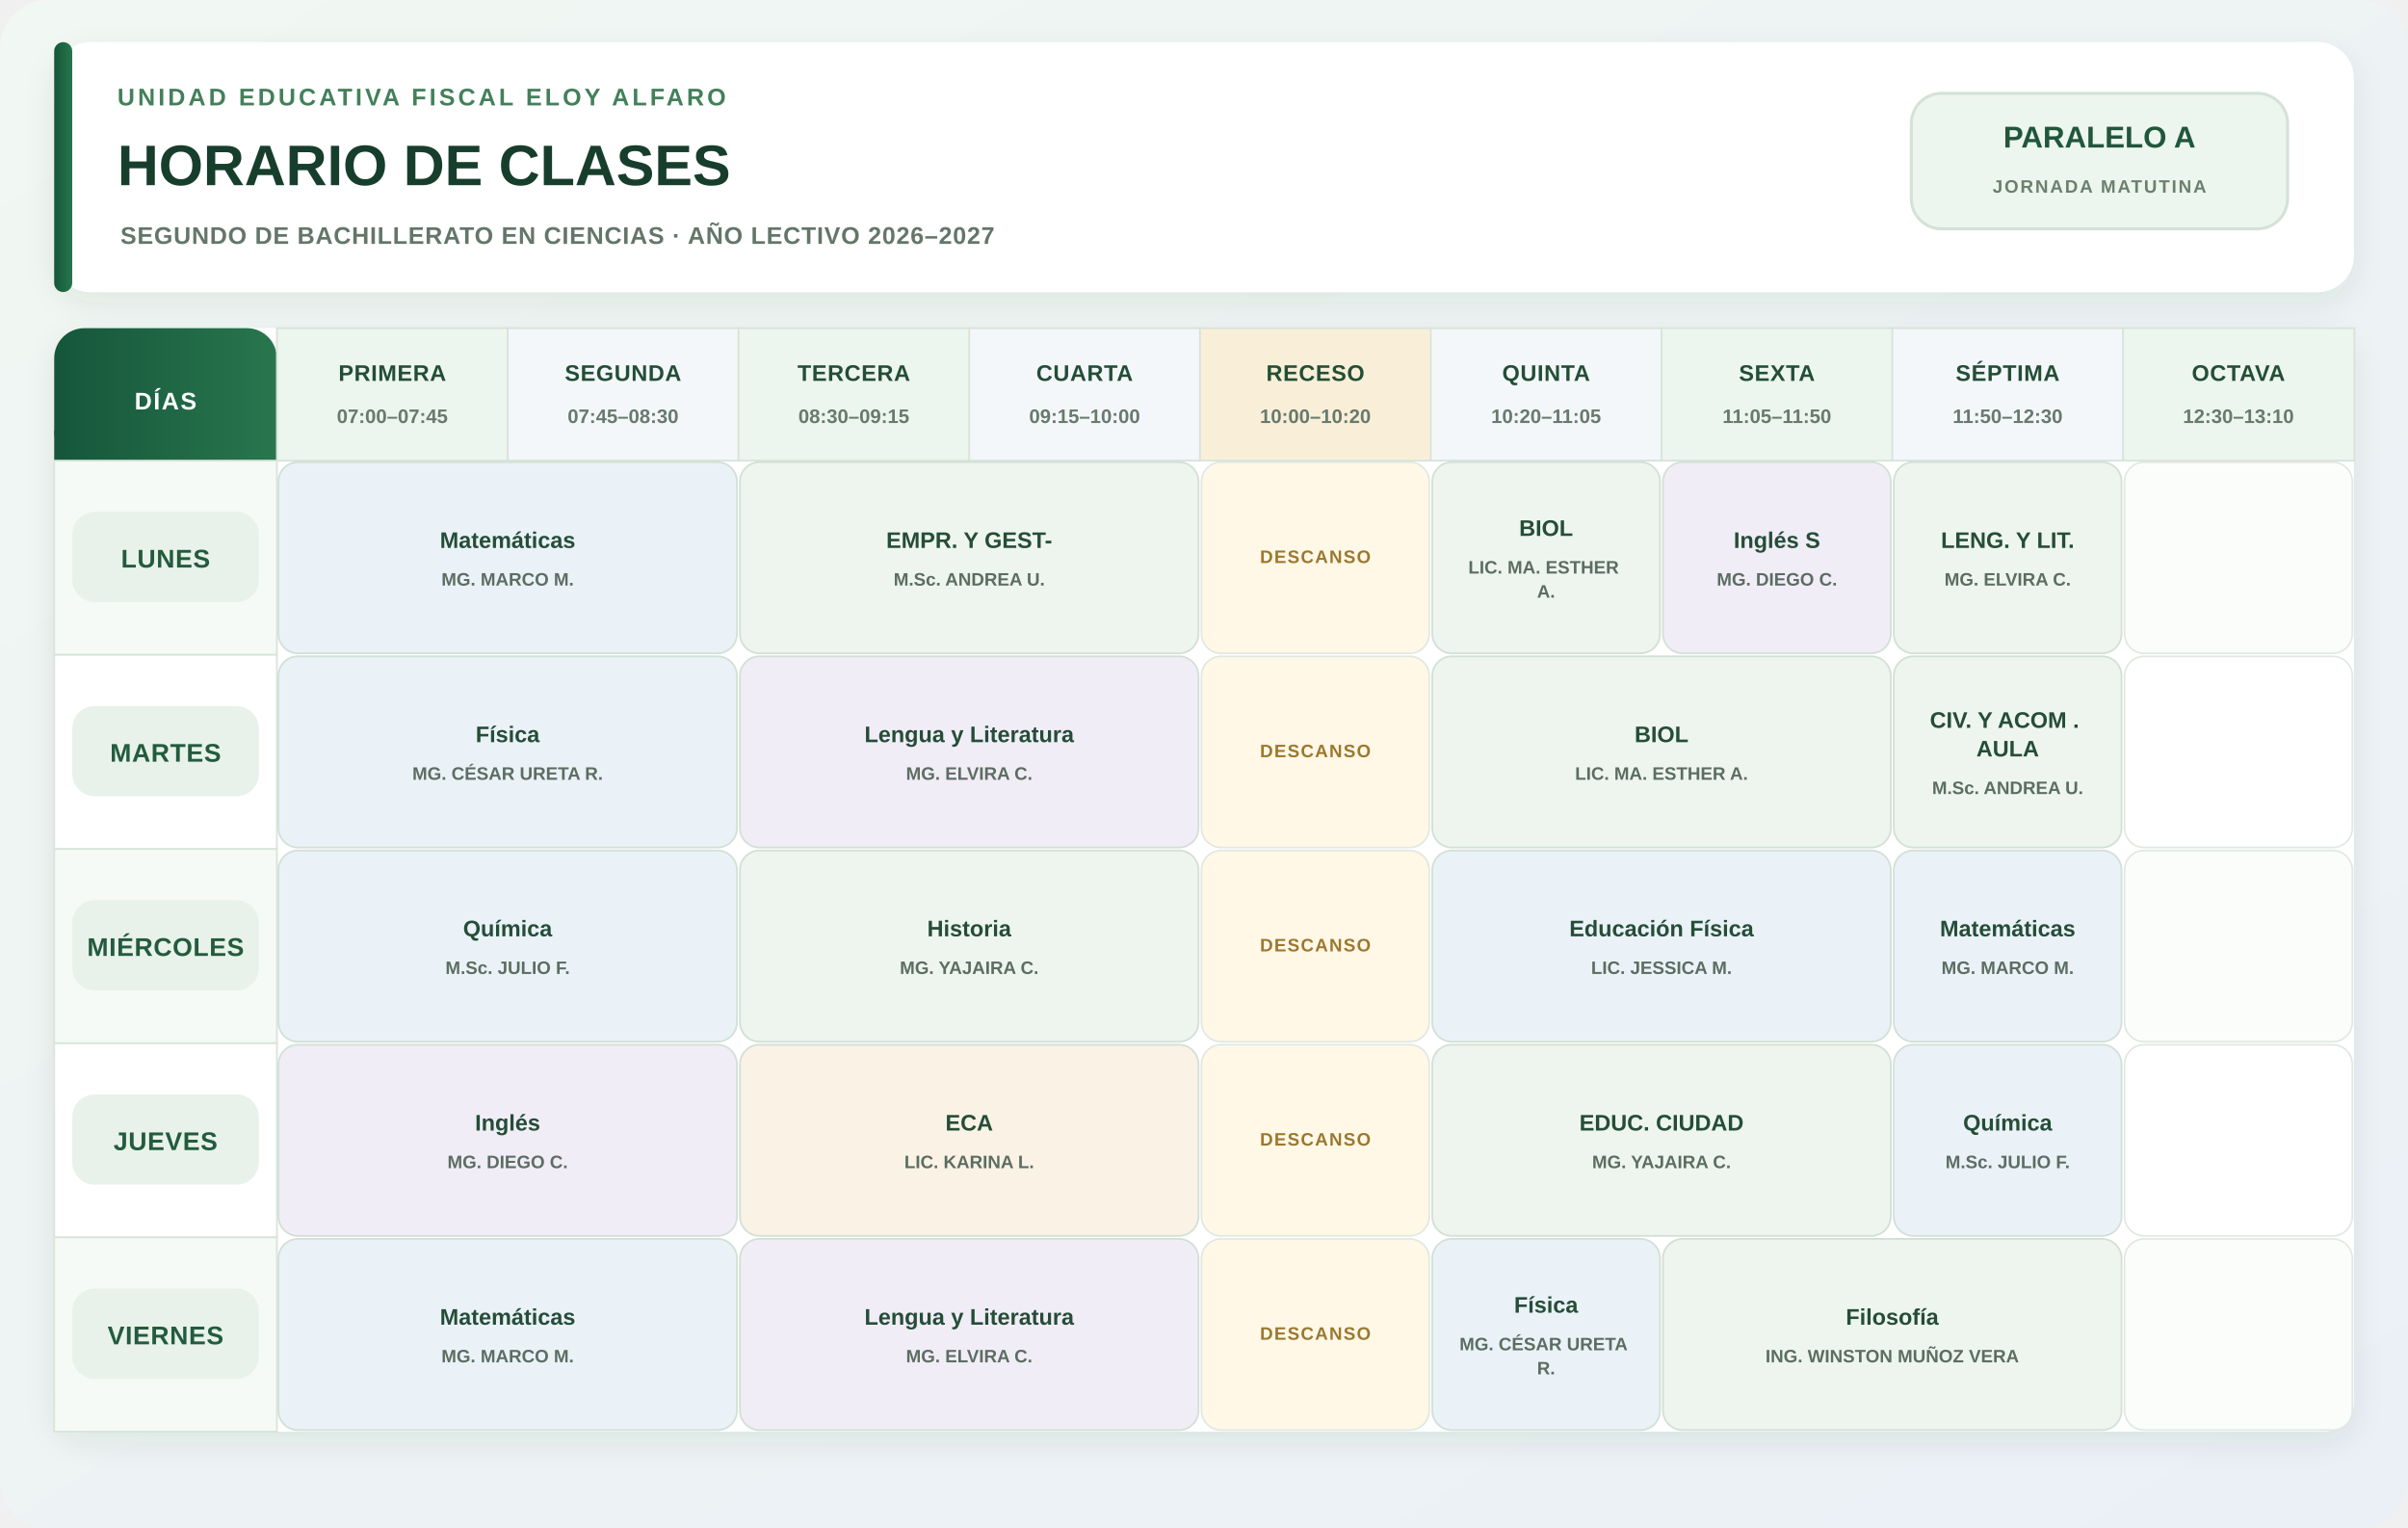
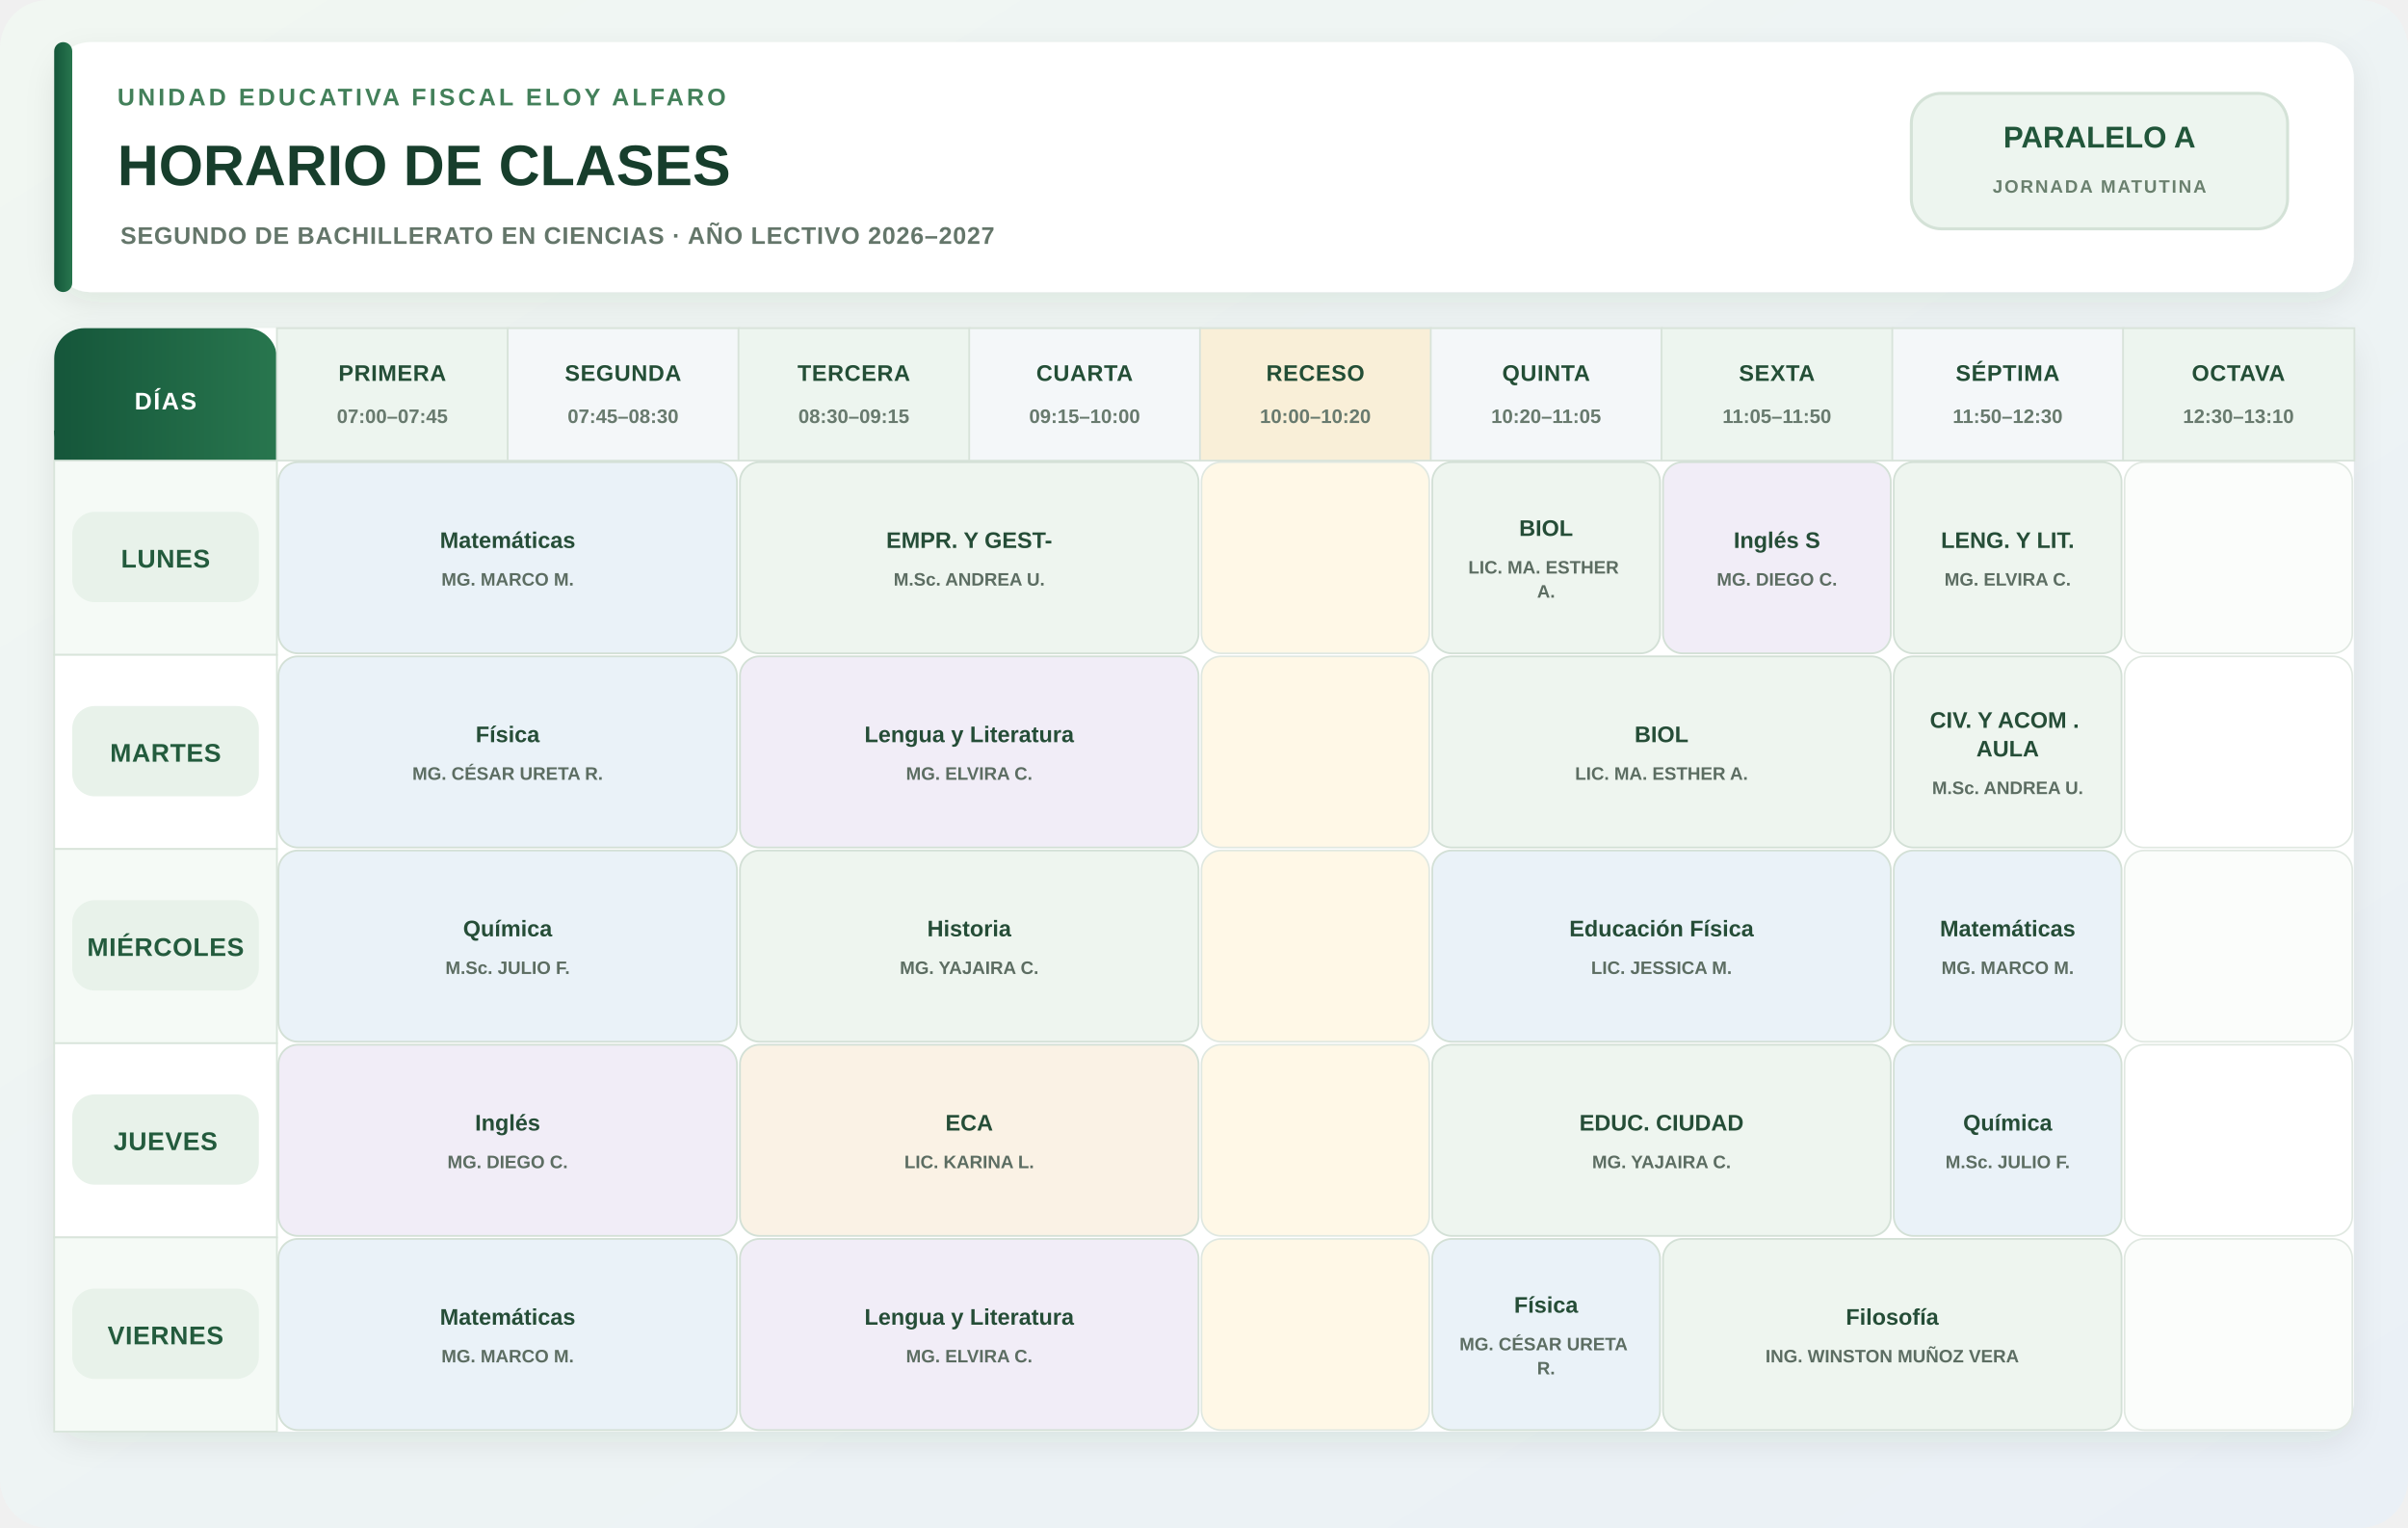
<svg xmlns="http://www.w3.org/2000/svg" width="1600" height="1015" viewBox="0 0 1600 1015" role="img" aria-labelledby="title desc">
  <defs>
    <linearGradient id="bg" x1="0" y1="0" x2="1" y2="1">
      <stop offset="0" stop-color="#f1f7f2" />
      <stop offset="1" stop-color="#eaf0f6" />
    </linearGradient>
    <linearGradient id="bar" x1="0" y1="0" x2="1" y2="0">
      <stop offset="0" stop-color="#15563a" />
      <stop offset="1" stop-color="#28764e" />
    </linearGradient>
    <filter id="shadow" x="-10%" y="-10%" width="120%" height="130%">
      <feDropShadow dx="0" dy="7" stdDeviation="10" flood-color="#163b2b" flood-opacity=".08" />
    </filter>
  </defs>
  <rect width="1600" height="1015" rx="32" fill="url(#bg)" />
  <rect x="36" y="28" width="1528" height="166" rx="24" fill="#fff" filter="url(#shadow)" />
  <rect x="36" y="28" width="12" height="166" rx="6" fill="url(#bar)" />
  <text x="78" y="70" class="eyebrow">UNIDAD EDUCATIVA FISCAL ELOY ALFARO</text>
  <text x="78" y="123" class="title">HORARIO DE CLASES</text>
  <text x="80" y="162" class="subtitle">SEGUNDO DE BACHILLERATO EN CIENCIAS · AÑO LECTIVO 2026–2027</text>
  <rect x="1270" y="62" width="250" height="90" rx="20" fill="#edf5ef" stroke="#d4e2d7" stroke-width="2" />
  <text x="1395" y="98" text-anchor="middle" class="parallel-label">PARALELO A</text>
  <text x="1395" y="128" text-anchor="middle" class="parallel-sub">JORNADA MATUTINA</text>
  <rect x="36" y="218" width="1528" height="733" rx="20" fill="#fff" filter="url(#shadow)" />
  <rect x="36" y="218" width="148" height="88" rx="20" fill="url(#bar)" />
  <rect x="36" y="286" width="148" height="20" fill="url(#bar)" />
  <text x="110.0" y="272" text-anchor="middle" class="hdr-day">DÍAS</text>
  <rect x="184.00" y="218" width="153.73" height="88" fill="#edf5ef" stroke="#d8e3da" stroke-width="1.2" />
  <text x="260.67" y="253" text-anchor="middle" class="hdr-period">PRIMERA</text>
  <text x="260.67" y="281" text-anchor="middle" class="hdr-time">07:00–07:45</text>
  <rect x="337.33" y="218" width="153.73" height="88" fill="#f4f7f9" stroke="#d8e3da" stroke-width="1.2" />
  <text x="414.00" y="253" text-anchor="middle" class="hdr-period">SEGUNDA</text>
  <text x="414.00" y="281" text-anchor="middle" class="hdr-time">07:45–08:30</text>
  <rect x="490.67" y="218" width="153.73" height="88" fill="#edf5ef" stroke="#d8e3da" stroke-width="1.2" />
  <text x="567.33" y="253" text-anchor="middle" class="hdr-period">TERCERA</text>
  <text x="567.33" y="281" text-anchor="middle" class="hdr-time">08:30–09:15</text>
  <rect x="644.00" y="218" width="153.73" height="88" fill="#f4f7f9" stroke="#d8e3da" stroke-width="1.2" />
  <text x="720.67" y="253" text-anchor="middle" class="hdr-period">CUARTA</text>
  <text x="720.67" y="281" text-anchor="middle" class="hdr-time">09:15–10:00</text>
  <rect x="797.33" y="218" width="153.73" height="88" fill="#f9efd8" stroke="#d8e3da" stroke-width="1.2" />
  <text x="874.00" y="253" text-anchor="middle" class="hdr-period">RECESO</text>
  <text x="874.00" y="281" text-anchor="middle" class="hdr-time">10:00–10:20</text>
  <rect x="950.67" y="218" width="153.73" height="88" fill="#f4f7f9" stroke="#d8e3da" stroke-width="1.2" />
  <text x="1027.33" y="253" text-anchor="middle" class="hdr-period">QUINTA</text>
  <text x="1027.33" y="281" text-anchor="middle" class="hdr-time">10:20–11:05</text>
  <rect x="1104.00" y="218" width="153.73" height="88" fill="#edf5ef" stroke="#d8e3da" stroke-width="1.2" />
  <text x="1180.67" y="253" text-anchor="middle" class="hdr-period">SEXTA</text>
  <text x="1180.67" y="281" text-anchor="middle" class="hdr-time">11:05–11:50</text>
  <rect x="1257.33" y="218" width="153.73" height="88" fill="#f4f7f9" stroke="#d8e3da" stroke-width="1.2" />
  <text x="1334.00" y="253" text-anchor="middle" class="hdr-period">SÉPTIMA</text>
  <text x="1334.00" y="281" text-anchor="middle" class="hdr-time">11:50–12:30</text>
  <rect x="1410.67" y="218" width="153.73" height="88" fill="#edf5ef" stroke="#d8e3da" stroke-width="1.2" />
  <text x="1487.33" y="253" text-anchor="middle" class="hdr-period">OCTAVA</text>
  <text x="1487.33" y="281" text-anchor="middle" class="hdr-time">12:30–13:10</text>
  <rect x="36" y="306" width="148" height="129" fill="#f5faf6" stroke="#d9e5db" stroke-width="1.2" />
  <rect x="48" y="340" width="124" height="60" rx="15" fill="#e8f2ea" />
  <text x="110.0" y="377" text-anchor="middle" class="day-text">LUNES</text>
  <rect x="185.00" y="307" width="304.67" height="127" rx="13" fill="#eaf2f8" stroke="#d3e0d6" stroke-width="1.2" />
  <text class="subject" x="337.3" y="364.0" text-anchor="middle">
    <tspan x="337.3" dy="0">Matemáticas</tspan>
  </text>
  <text class="teacher" x="337.3" y="389.0" text-anchor="middle">
    <tspan x="337.3" dy="0">MG. MARCO M.</tspan>
  </text>
  <rect x="491.67" y="307" width="304.67" height="127" rx="13" fill="#eef5ef" stroke="#d3e0d6" stroke-width="1.2" />
  <text class="subject" x="644.0" y="364.0" text-anchor="middle">
    <tspan x="644.0" dy="0">EMPR. Y GEST-</tspan>
  </text>
  <text class="teacher" x="644.0" y="389.0" text-anchor="middle">
    <tspan x="644.0" dy="0">M.Sc. ANDREA U.</tspan>
  </text>
  <rect x="798.33" y="307" width="151.33" height="127" rx="13" fill="#fff8e7" stroke="#e0e8e1" stroke-width="1.1" />
-   <text x="874.00" y="374" text-anchor="middle" class="recess">DESCANSO</text>
+   <text x="874.00" y="374" text-anchor="middle" class="recess" />
  <rect x="951.67" y="307" width="151.33" height="127" rx="13" fill="#eef5ef" stroke="#d3e0d6" stroke-width="1.2" />
  <text class="subject" x="1027.3" y="356.0" text-anchor="middle">
    <tspan x="1027.3" dy="0">BIOL</tspan>
  </text>
  <text class="teacher" x="1027.3" y="381.0" text-anchor="middle">
    <tspan x="1027.3" dy="0">LIC. MA. ESTHER</tspan>
    <tspan x="1027.3" dy="16">A.</tspan>
  </text>
  <rect x="1105.00" y="307" width="151.33" height="127" rx="13" fill="#f1edf7" stroke="#d3e0d6" stroke-width="1.2" />
  <text class="subject" x="1180.7" y="364.0" text-anchor="middle">
    <tspan x="1180.7" dy="0">Inglés S</tspan>
  </text>
  <text class="teacher" x="1180.7" y="389.0" text-anchor="middle">
    <tspan x="1180.7" dy="0">MG. DIEGO C.</tspan>
  </text>
  <rect x="1258.33" y="307" width="151.33" height="127" rx="13" fill="#eef5ef" stroke="#d3e0d6" stroke-width="1.2" />
  <text class="subject" x="1334.0" y="364.0" text-anchor="middle">
    <tspan x="1334.0" dy="0">LENG. Y LIT.</tspan>
  </text>
  <text class="teacher" x="1334.0" y="389.0" text-anchor="middle">
    <tspan x="1334.0" dy="0">MG. ELVIRA C.</tspan>
  </text>
  <rect x="1411.67" y="307" width="151.33" height="127" rx="13" fill="#fbfdfb" stroke="#e0e8e1" stroke-width="1.1" />
  <rect x="36" y="435" width="148" height="129" fill="#fff" stroke="#d9e5db" stroke-width="1.2" />
  <rect x="48" y="469" width="124" height="60" rx="15" fill="#e8f2ea" />
  <text x="110.0" y="506" text-anchor="middle" class="day-text">MARTES</text>
  <rect x="185.00" y="436" width="304.67" height="127" rx="13" fill="#eaf2f8" stroke="#d3e0d6" stroke-width="1.2" />
  <text class="subject" x="337.3" y="493.0" text-anchor="middle">
    <tspan x="337.3" dy="0">Física</tspan>
  </text>
  <text class="teacher" x="337.3" y="518.0" text-anchor="middle">
    <tspan x="337.3" dy="0">MG. CÉSAR URETA R.</tspan>
  </text>
  <rect x="491.67" y="436" width="304.67" height="127" rx="13" fill="#f1edf7" stroke="#d3e0d6" stroke-width="1.2" />
  <text class="subject" x="644.0" y="493.0" text-anchor="middle">
    <tspan x="644.0" dy="0">Lengua y Literatura</tspan>
  </text>
  <text class="teacher" x="644.0" y="518.0" text-anchor="middle">
    <tspan x="644.0" dy="0">MG. ELVIRA C.</tspan>
  </text>
  <rect x="798.33" y="436" width="151.33" height="127" rx="13" fill="#fff8e7" stroke="#e0e8e1" stroke-width="1.1" />
-   <text x="874.00" y="503" text-anchor="middle" class="recess">DESCANSO</text>
+   <text x="874.00" y="503" text-anchor="middle" class="recess" />
  <rect x="951.67" y="436" width="304.67" height="127" rx="13" fill="#eef5ef" stroke="#d3e0d6" stroke-width="1.2" />
  <text class="subject" x="1104.0" y="493.0" text-anchor="middle">
    <tspan x="1104.0" dy="0">BIOL</tspan>
  </text>
  <text class="teacher" x="1104.0" y="518.0" text-anchor="middle">
    <tspan x="1104.0" dy="0">LIC. MA. ESTHER A.</tspan>
  </text>
  <rect x="1258.33" y="436" width="151.33" height="127" rx="13" fill="#eef5ef" stroke="#d3e0d6" stroke-width="1.2" />
  <text class="subject" x="1334.0" y="483.5" text-anchor="middle">
    <tspan x="1334.0" dy="0">CIV. Y ACOM .</tspan>
    <tspan x="1334.0" dy="19">AULA</tspan>
  </text>
  <text class="teacher" x="1334.0" y="527.5" text-anchor="middle">
    <tspan x="1334.0" dy="0">M.Sc. ANDREA U.</tspan>
  </text>
  <rect x="1411.67" y="436" width="151.33" height="127" rx="13" fill="#fff" stroke="#e0e8e1" stroke-width="1.1" />
  <rect x="36" y="564" width="148" height="129" fill="#f5faf6" stroke="#d9e5db" stroke-width="1.2" />
  <rect x="48" y="598" width="124" height="60" rx="15" fill="#e8f2ea" />
  <text x="110.0" y="635" text-anchor="middle" class="day-text">MIÉRCOLES</text>
  <rect x="185.00" y="565" width="304.67" height="127" rx="13" fill="#eaf2f8" stroke="#d3e0d6" stroke-width="1.2" />
  <text class="subject" x="337.3" y="622.0" text-anchor="middle">
    <tspan x="337.3" dy="0">Química</tspan>
  </text>
  <text class="teacher" x="337.3" y="647.0" text-anchor="middle">
    <tspan x="337.3" dy="0">M.Sc. JULIO F.</tspan>
  </text>
  <rect x="491.67" y="565" width="304.67" height="127" rx="13" fill="#eef5ef" stroke="#d3e0d6" stroke-width="1.2" />
  <text class="subject" x="644.0" y="622.0" text-anchor="middle">
    <tspan x="644.0" dy="0">Historia</tspan>
  </text>
  <text class="teacher" x="644.0" y="647.0" text-anchor="middle">
    <tspan x="644.0" dy="0">MG. YAJAIRA C.</tspan>
  </text>
  <rect x="798.33" y="565" width="151.33" height="127" rx="13" fill="#fff8e7" stroke="#e0e8e1" stroke-width="1.1" />
-   <text x="874.00" y="632" text-anchor="middle" class="recess">DESCANSO</text>
+   <text x="874.00" y="632" text-anchor="middle" class="recess" />
  <rect x="951.67" y="565" width="304.67" height="127" rx="13" fill="#eaf2f8" stroke="#d3e0d6" stroke-width="1.2" />
  <text class="subject" x="1104.0" y="622.0" text-anchor="middle">
    <tspan x="1104.0" dy="0">Educación Física</tspan>
  </text>
  <text class="teacher" x="1104.0" y="647.0" text-anchor="middle">
    <tspan x="1104.0" dy="0">LIC. JESSICA M.</tspan>
  </text>
  <rect x="1258.33" y="565" width="151.33" height="127" rx="13" fill="#eaf2f8" stroke="#d3e0d6" stroke-width="1.2" />
  <text class="subject" x="1334.0" y="622.0" text-anchor="middle">
    <tspan x="1334.0" dy="0">Matemáticas</tspan>
  </text>
  <text class="teacher" x="1334.0" y="647.0" text-anchor="middle">
    <tspan x="1334.0" dy="0">MG. MARCO M.</tspan>
  </text>
  <rect x="1411.67" y="565" width="151.33" height="127" rx="13" fill="#fbfdfb" stroke="#e0e8e1" stroke-width="1.1" />
  <rect x="36" y="693" width="148" height="129" fill="#fff" stroke="#d9e5db" stroke-width="1.2" />
  <rect x="48" y="727" width="124" height="60" rx="15" fill="#e8f2ea" />
  <text x="110.0" y="764" text-anchor="middle" class="day-text">JUEVES</text>
  <rect x="185.00" y="694" width="304.67" height="127" rx="13" fill="#f1edf7" stroke="#d3e0d6" stroke-width="1.2" />
  <text class="subject" x="337.3" y="751.0" text-anchor="middle">
    <tspan x="337.3" dy="0">Inglés</tspan>
  </text>
  <text class="teacher" x="337.3" y="776.0" text-anchor="middle">
    <tspan x="337.3" dy="0">MG. DIEGO C.</tspan>
  </text>
  <rect x="491.67" y="694" width="304.67" height="127" rx="13" fill="#faf2e5" stroke="#d3e0d6" stroke-width="1.2" />
  <text class="subject" x="644.0" y="751.0" text-anchor="middle">
    <tspan x="644.0" dy="0">ECA</tspan>
  </text>
  <text class="teacher" x="644.0" y="776.0" text-anchor="middle">
    <tspan x="644.0" dy="0">LIC. KARINA L.</tspan>
  </text>
  <rect x="798.33" y="694" width="151.33" height="127" rx="13" fill="#fff8e7" stroke="#e0e8e1" stroke-width="1.1" />
-   <text x="874.00" y="761" text-anchor="middle" class="recess">DESCANSO</text>
+   <text x="874.00" y="761" text-anchor="middle" class="recess" />
  <rect x="951.67" y="694" width="304.67" height="127" rx="13" fill="#eef5ef" stroke="#d3e0d6" stroke-width="1.2" />
  <text class="subject" x="1104.0" y="751.0" text-anchor="middle">
    <tspan x="1104.0" dy="0">EDUC. CIUDAD</tspan>
  </text>
  <text class="teacher" x="1104.0" y="776.0" text-anchor="middle">
    <tspan x="1104.0" dy="0">MG. YAJAIRA C.</tspan>
  </text>
  <rect x="1258.33" y="694" width="151.33" height="127" rx="13" fill="#eaf2f8" stroke="#d3e0d6" stroke-width="1.2" />
  <text class="subject" x="1334.0" y="751.0" text-anchor="middle">
    <tspan x="1334.0" dy="0">Química</tspan>
  </text>
  <text class="teacher" x="1334.0" y="776.0" text-anchor="middle">
    <tspan x="1334.0" dy="0">M.Sc. JULIO F.</tspan>
  </text>
  <rect x="1411.67" y="694" width="151.33" height="127" rx="13" fill="#fff" stroke="#e0e8e1" stroke-width="1.1" />
  <rect x="36" y="822" width="148" height="129" fill="#f5faf6" stroke="#d9e5db" stroke-width="1.2" />
  <rect x="48" y="856" width="124" height="60" rx="15" fill="#e8f2ea" />
  <text x="110.0" y="893" text-anchor="middle" class="day-text">VIERNES</text>
  <rect x="185.00" y="823" width="304.67" height="127" rx="13" fill="#eaf2f8" stroke="#d3e0d6" stroke-width="1.2" />
  <text class="subject" x="337.3" y="880.0" text-anchor="middle">
    <tspan x="337.3" dy="0">Matemáticas</tspan>
  </text>
  <text class="teacher" x="337.3" y="905.0" text-anchor="middle">
    <tspan x="337.3" dy="0">MG. MARCO M.</tspan>
  </text>
  <rect x="491.67" y="823" width="304.67" height="127" rx="13" fill="#f1edf7" stroke="#d3e0d6" stroke-width="1.2" />
  <text class="subject" x="644.0" y="880.0" text-anchor="middle">
    <tspan x="644.0" dy="0">Lengua y Literatura</tspan>
  </text>
  <text class="teacher" x="644.0" y="905.0" text-anchor="middle">
    <tspan x="644.0" dy="0">MG. ELVIRA C.</tspan>
  </text>
  <rect x="798.33" y="823" width="151.33" height="127" rx="13" fill="#fff8e7" stroke="#e0e8e1" stroke-width="1.1" />
-   <text x="874.00" y="890" text-anchor="middle" class="recess">DESCANSO</text>
+   <text x="874.00" y="890" text-anchor="middle" class="recess" />
  <rect x="951.67" y="823" width="151.33" height="127" rx="13" fill="#eaf2f8" stroke="#d3e0d6" stroke-width="1.2" />
  <text class="subject" x="1027.3" y="872.0" text-anchor="middle">
    <tspan x="1027.3" dy="0">Física</tspan>
  </text>
  <text class="teacher" x="1027.3" y="897.0" text-anchor="middle">
    <tspan x="1027.3" dy="0">MG. CÉSAR URETA</tspan>
    <tspan x="1027.3" dy="16">R.</tspan>
  </text>
  <rect x="1105.00" y="823" width="304.67" height="127" rx="13" fill="#eef5ef" stroke="#d3e0d6" stroke-width="1.2" />
  <text class="subject" x="1257.3" y="880.0" text-anchor="middle">
    <tspan x="1257.3" dy="0">Filosofía</tspan>
  </text>
  <text class="teacher" x="1257.3" y="905.0" text-anchor="middle">
    <tspan x="1257.3" dy="0">ING. WINSTON MUÑOZ VERA</tspan>
  </text>
  <rect x="1411.67" y="823" width="151.33" height="127" rx="13" fill="#fbfdfb" stroke="#e0e8e1" stroke-width="1.1" />
  <style>.eyebrow{font:700 16px Arial,sans-serif;letter-spacing:2px;fill:#43805a}.title{font:800 38px Arial,sans-serif;fill:#173e2c}.subtitle{font:600 16px Arial,sans-serif;letter-spacing:.5px;fill:#64766a}.parallel-label{font:800 20px Arial,sans-serif;fill:#21563a}.parallel-sub{font:700 12px Arial,sans-serif;letter-spacing:1.2px;fill:#6a806e}.hdr-day{font:800 16px Arial,sans-serif;letter-spacing:1px;fill:#fff}.hdr-period{font:800 15px Arial,sans-serif;letter-spacing:.4px;fill:#234e36}.hdr-time{font:600 13px Arial,sans-serif;fill:#687a6e}.day-text{font:800 17px Arial,sans-serif;letter-spacing:.4px;fill:#235b3d}.subject{font:800 15px Arial,sans-serif;fill:#254d37}.teacher{font:600 12px Arial,sans-serif;fill:#5c6d62}.recess{font:700 12px Arial,sans-serif;letter-spacing:.8px;fill:#9b782f}</style>
</svg>
